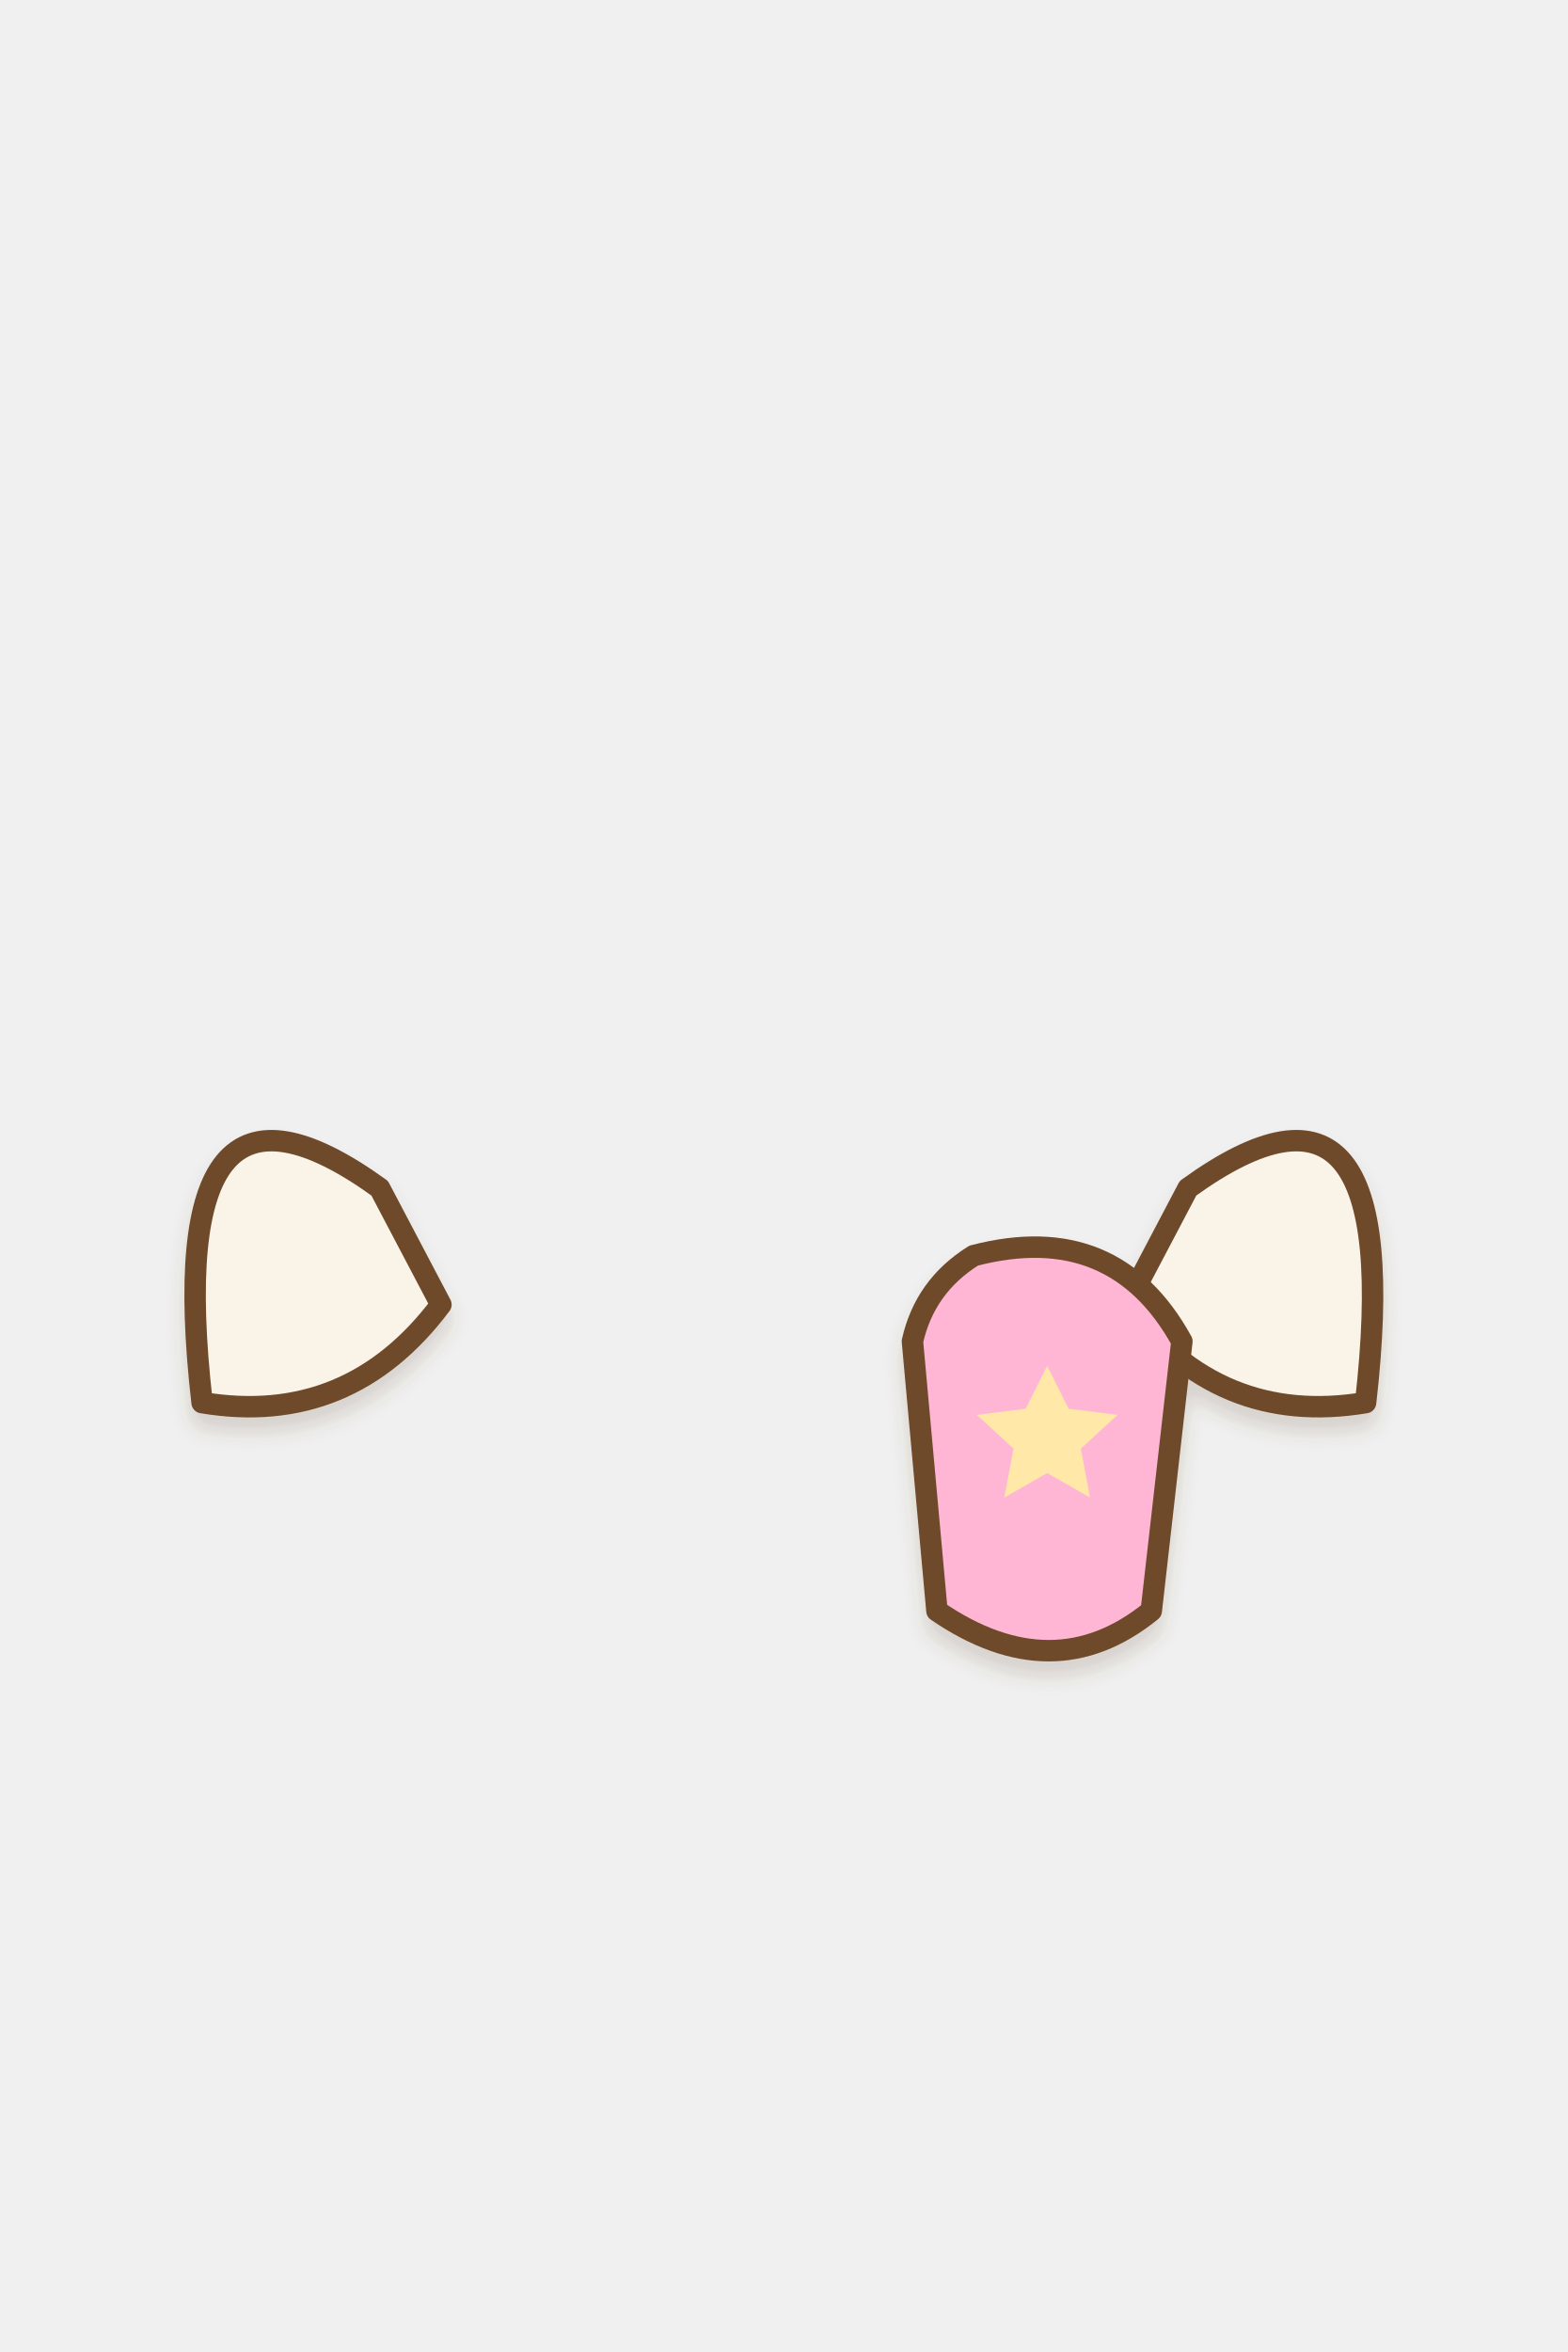
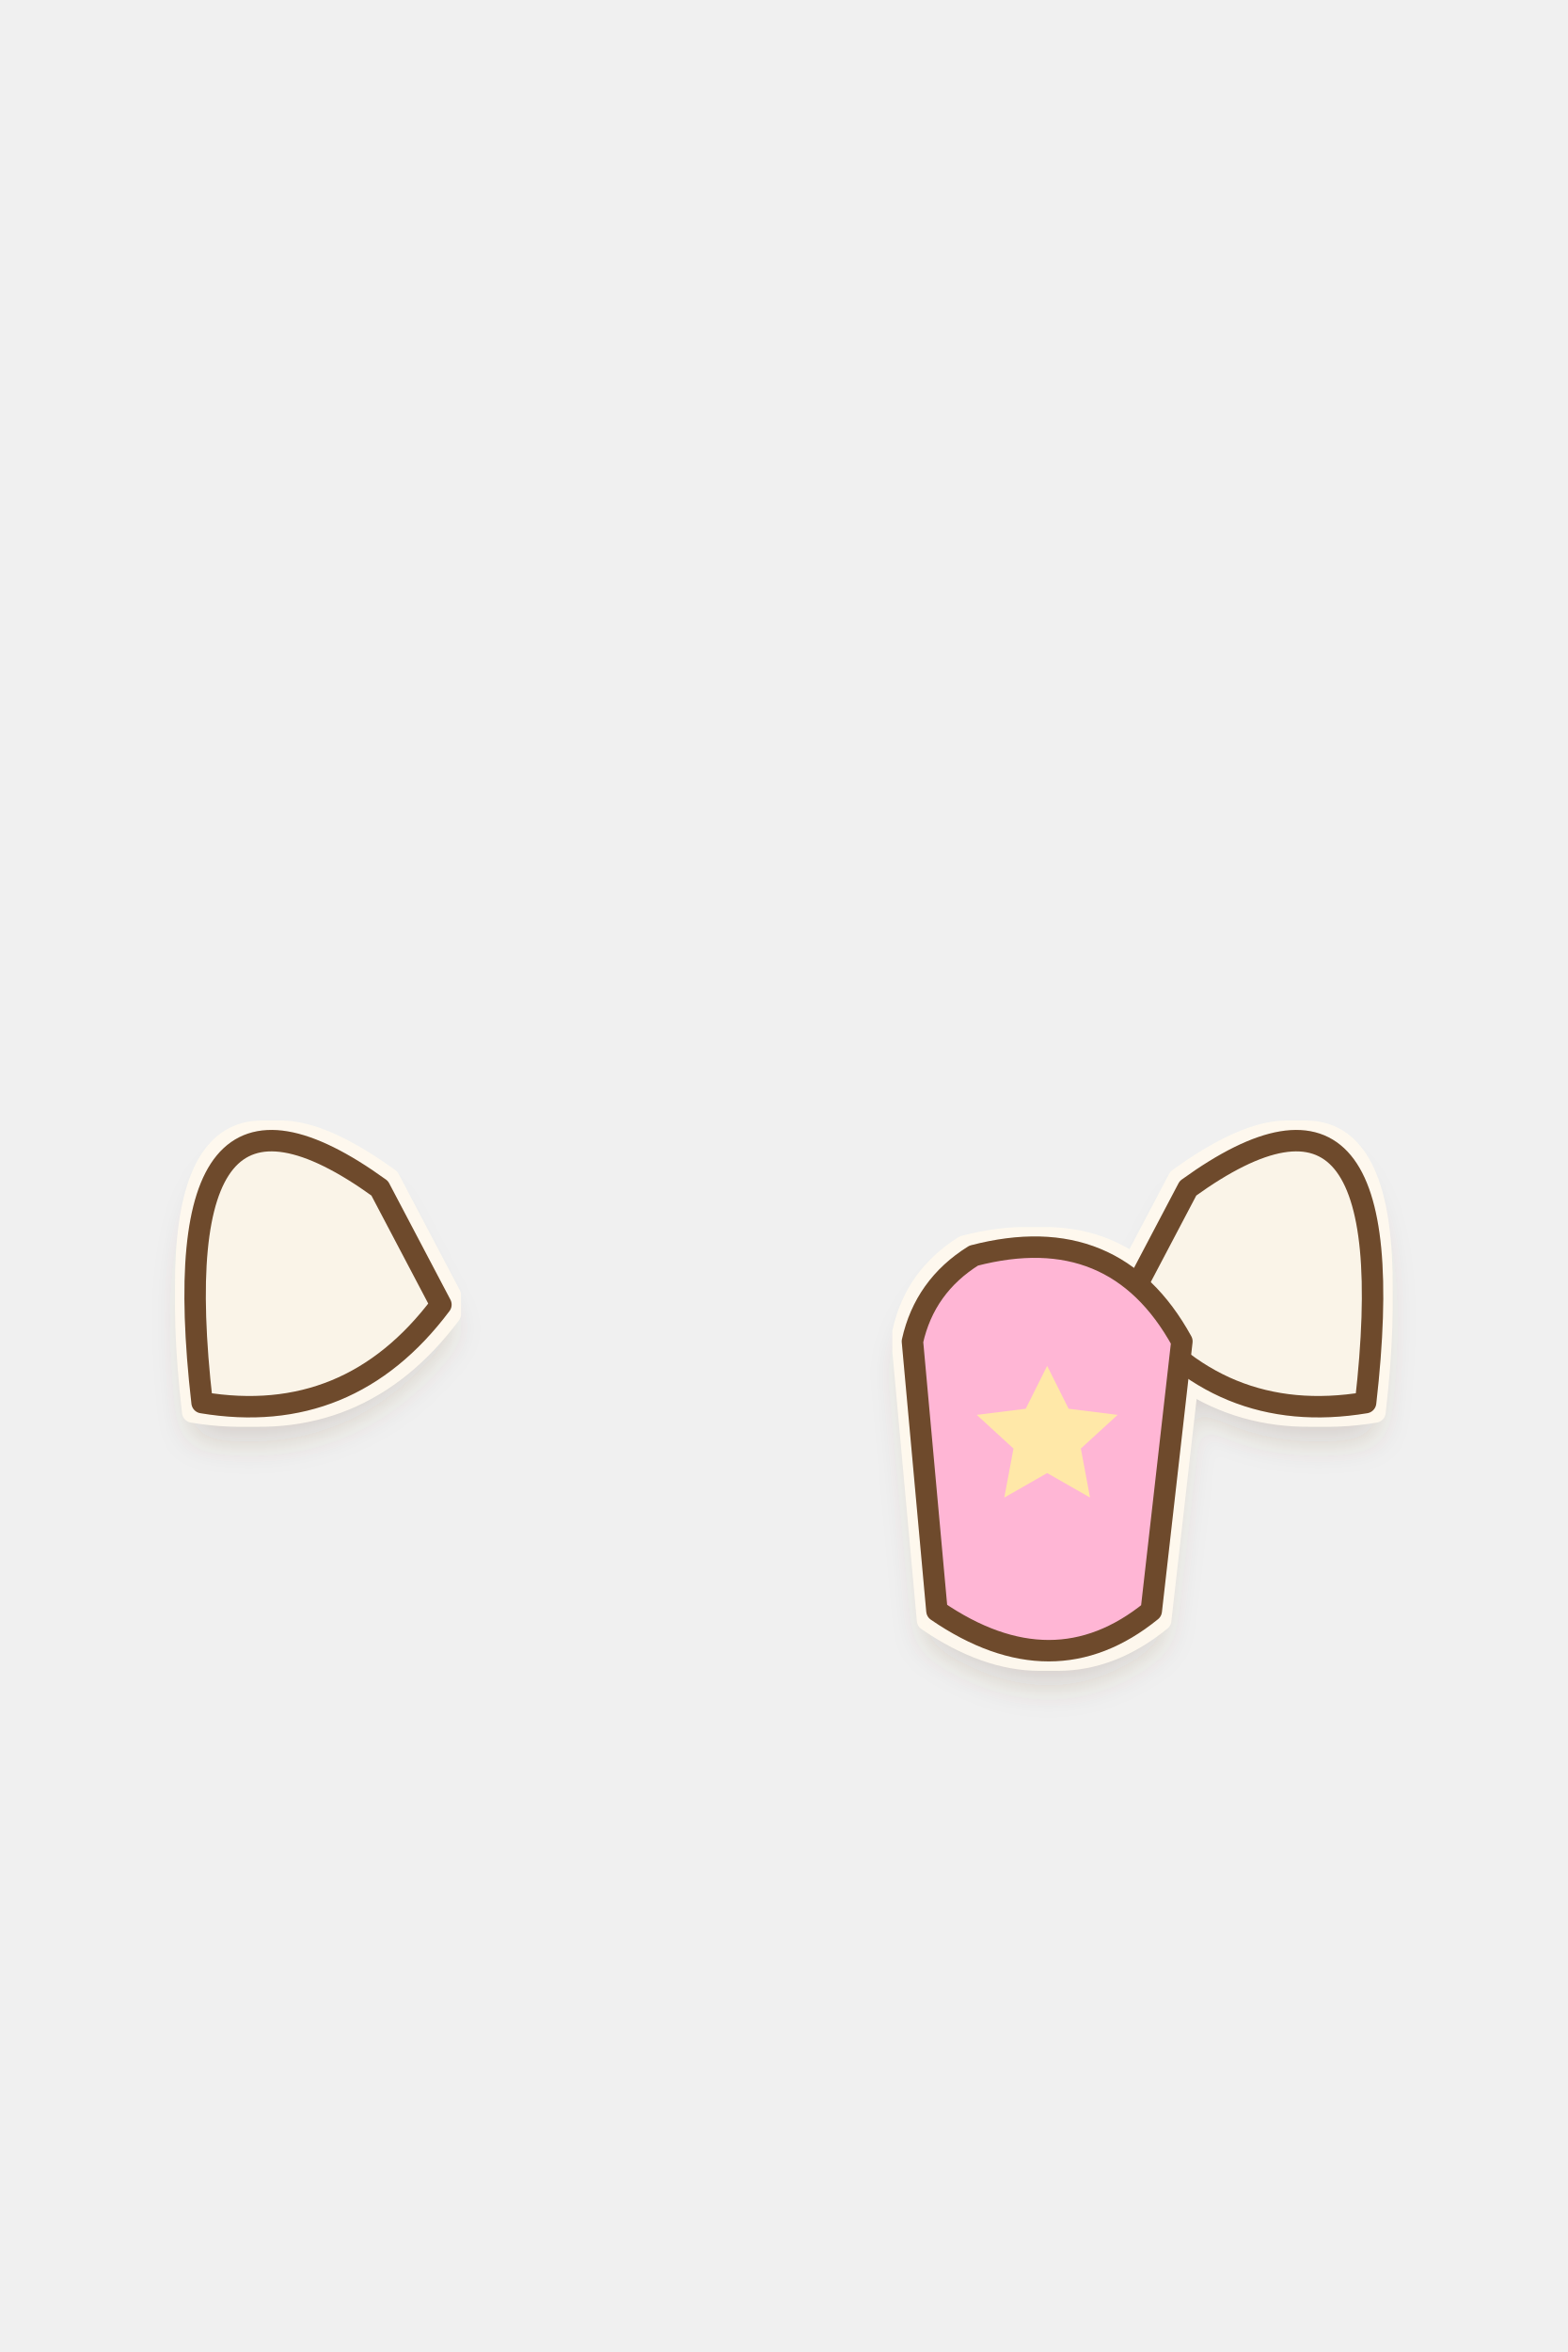
<svg xmlns="http://www.w3.org/2000/svg" width="512" height="768" viewBox="0 0 512 768">
  <defs>
-     <filter id="soft-shadow" x="-18%" y="-18%" width="136%" height="136%">
-       <feDropShadow dx="0" dy="5" stdDeviation="3" flood-color="#6E4A2C" flood-opacity="0.18" />
+     <g id="art-source" stroke-linecap="round" stroke-linejoin="round">
+       <path d="M124 388 Q52 336 66 458 Q114 466 144 426 Z" fill="#FAF4E8" stroke="#6E4A2C" stroke-width="7" />
+       <path d="M388 388 Q460 336 446 458 Q398 466 368 426 Z" fill="#FAF4E8" stroke="#6E4A2C" stroke-width="7" />
+       <path d="M318 410 Q364 398 386 438 L376 526 Q344 552 306 526 L298 438 Q302 420 318 410 Z" fill="#FFB6D5" stroke="#6E4A2C" stroke-width="7" />
+       <path d="M342 446 l7 14 16 2-12 11 3 16-14-8-14 8 3-16-12-11 16-2z" fill="#FFE8A8" />
+     </g>
+     <mask id="art-mask" maskUnits="userSpaceOnUse" x="0" y="0" width="512" height="768">
+       <use href="#art-source" fill="#fff" stroke="#fff" />
+     </mask>
+     <linearGradient id="gloss" x1="0" x2="0" y1="0" y2="1">
+       <stop offset="0" stop-color="#FFFFFF" stop-opacity="0.45" />
+       <stop offset="0.42" stop-color="#FFFFFF" stop-opacity="0.12" />
+       <stop offset="1" stop-color="#FFFFFF" stop-opacity="0" />
+     </linearGradient>
+     <filter id="soft-shadow" x="-20%" y="-20%" width="140%" height="145%">
+       <feDropShadow dx="0" dy="8" stdDeviation="5" flood-color="#6E4A2C" flood-opacity="0.18" />
+     </filter>
+     <filter id="sticker-edge" x="-18%" y="-18%" width="136%" height="136%">
+       <feMorphology in="SourceAlpha" operator="dilate" radius="4" result="expanded" />
+       <feFlood flood-color="#FFF9EF" flood-opacity="0.95" result="paper" />
+       <feComposite in="paper" in2="expanded" operator="in" />
    </filter>
  </defs>
-   <g filter="url(#soft-shadow)" stroke-linecap="round" stroke-linejoin="round">
-     <path d="M124 388 Q52 336 66 458 Q114 466 144 426 Z" fill="#FAF4E8" stroke="#6E4A2C" stroke-width="7" />
-     <path d="M388 388 Q460 336 446 458 Q398 466 368 426 Z" fill="#FAF4E8" stroke="#6E4A2C" stroke-width="7" />
-     <path d="M318 410 Q364 398 386 438 L376 526 Q344 552 306 526 L298 438 Q302 420 318 410 Z" fill="#FFB6D5" stroke="#6E4A2C" stroke-width="7" />
-     <path d="M342 446 l7 14 16 2-12 11 3 16-14-8-14 8 3-16-12-11 16-2z" fill="#FFE8A8" />
-   </g>
+   <use href="#art-source" filter="url(#soft-shadow)" />
+   <use href="#art-source" filter="url(#sticker-edge)" />
+   <use href="#art-source" />
+   <ellipse cx="174.08" cy="138.24" rx="174.08" ry="153.6" fill="url(#gloss)" mask="url(#art-mask)" pointer-events="none" />
</svg>
